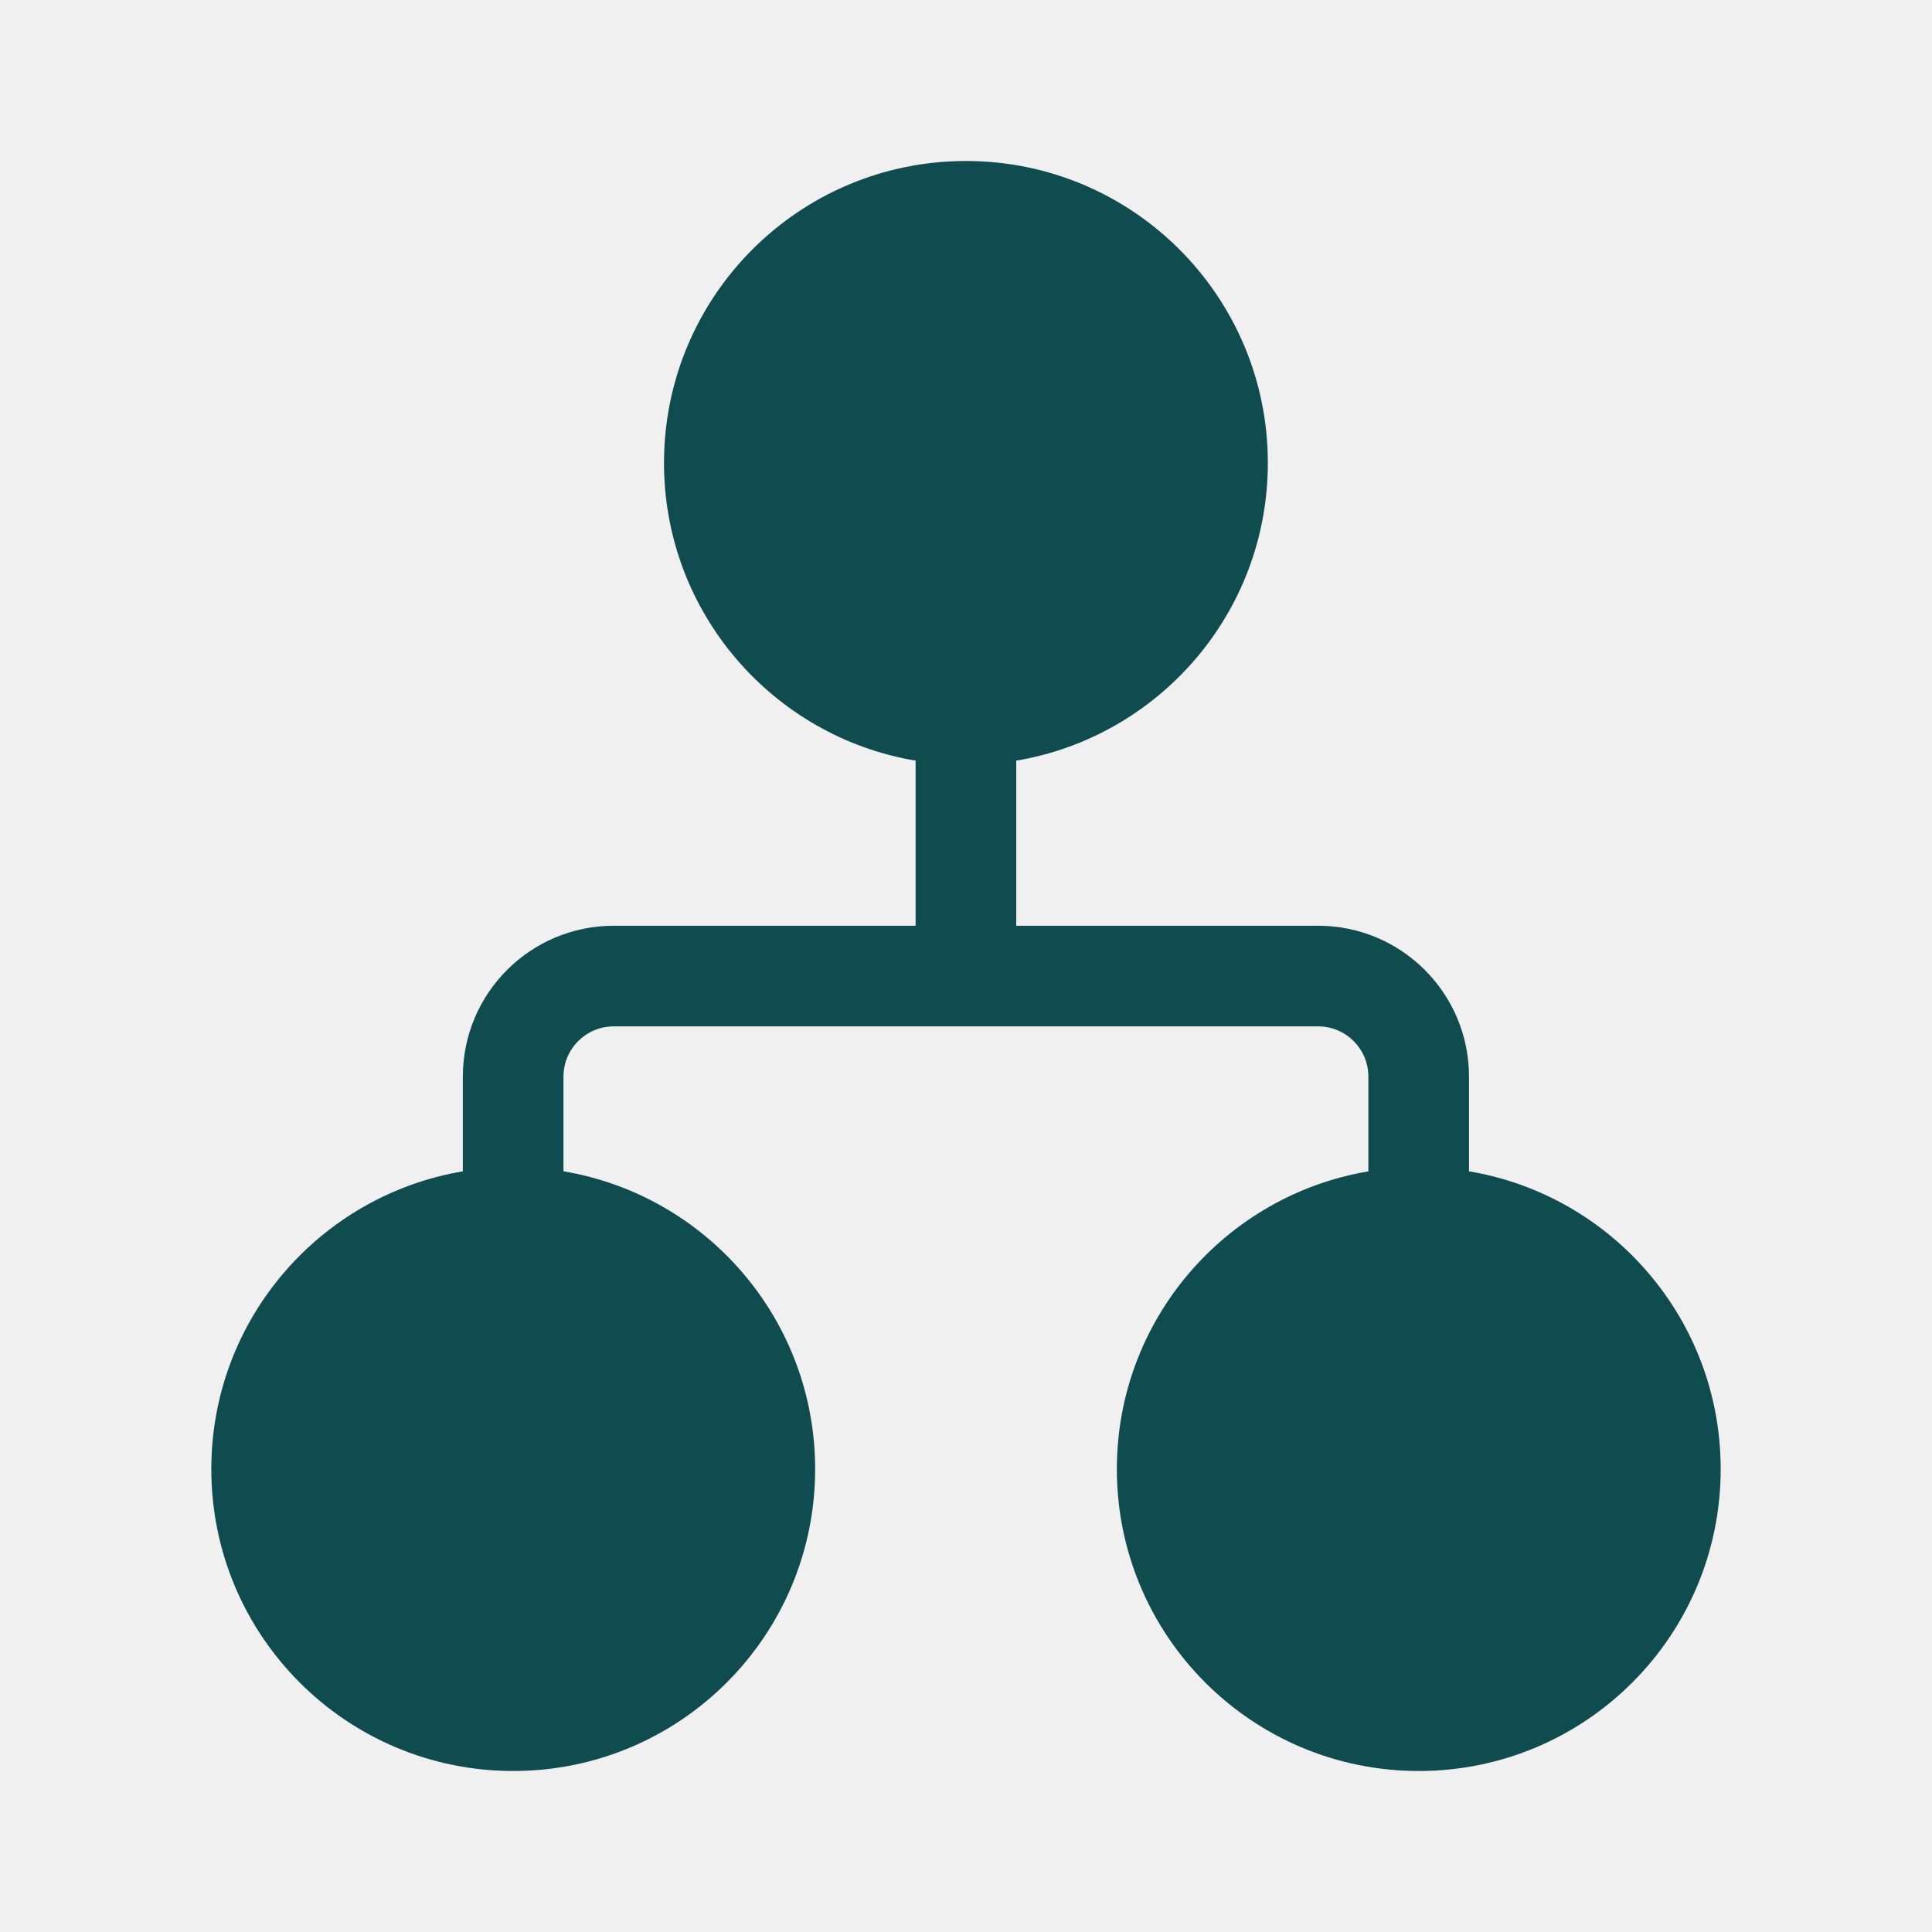
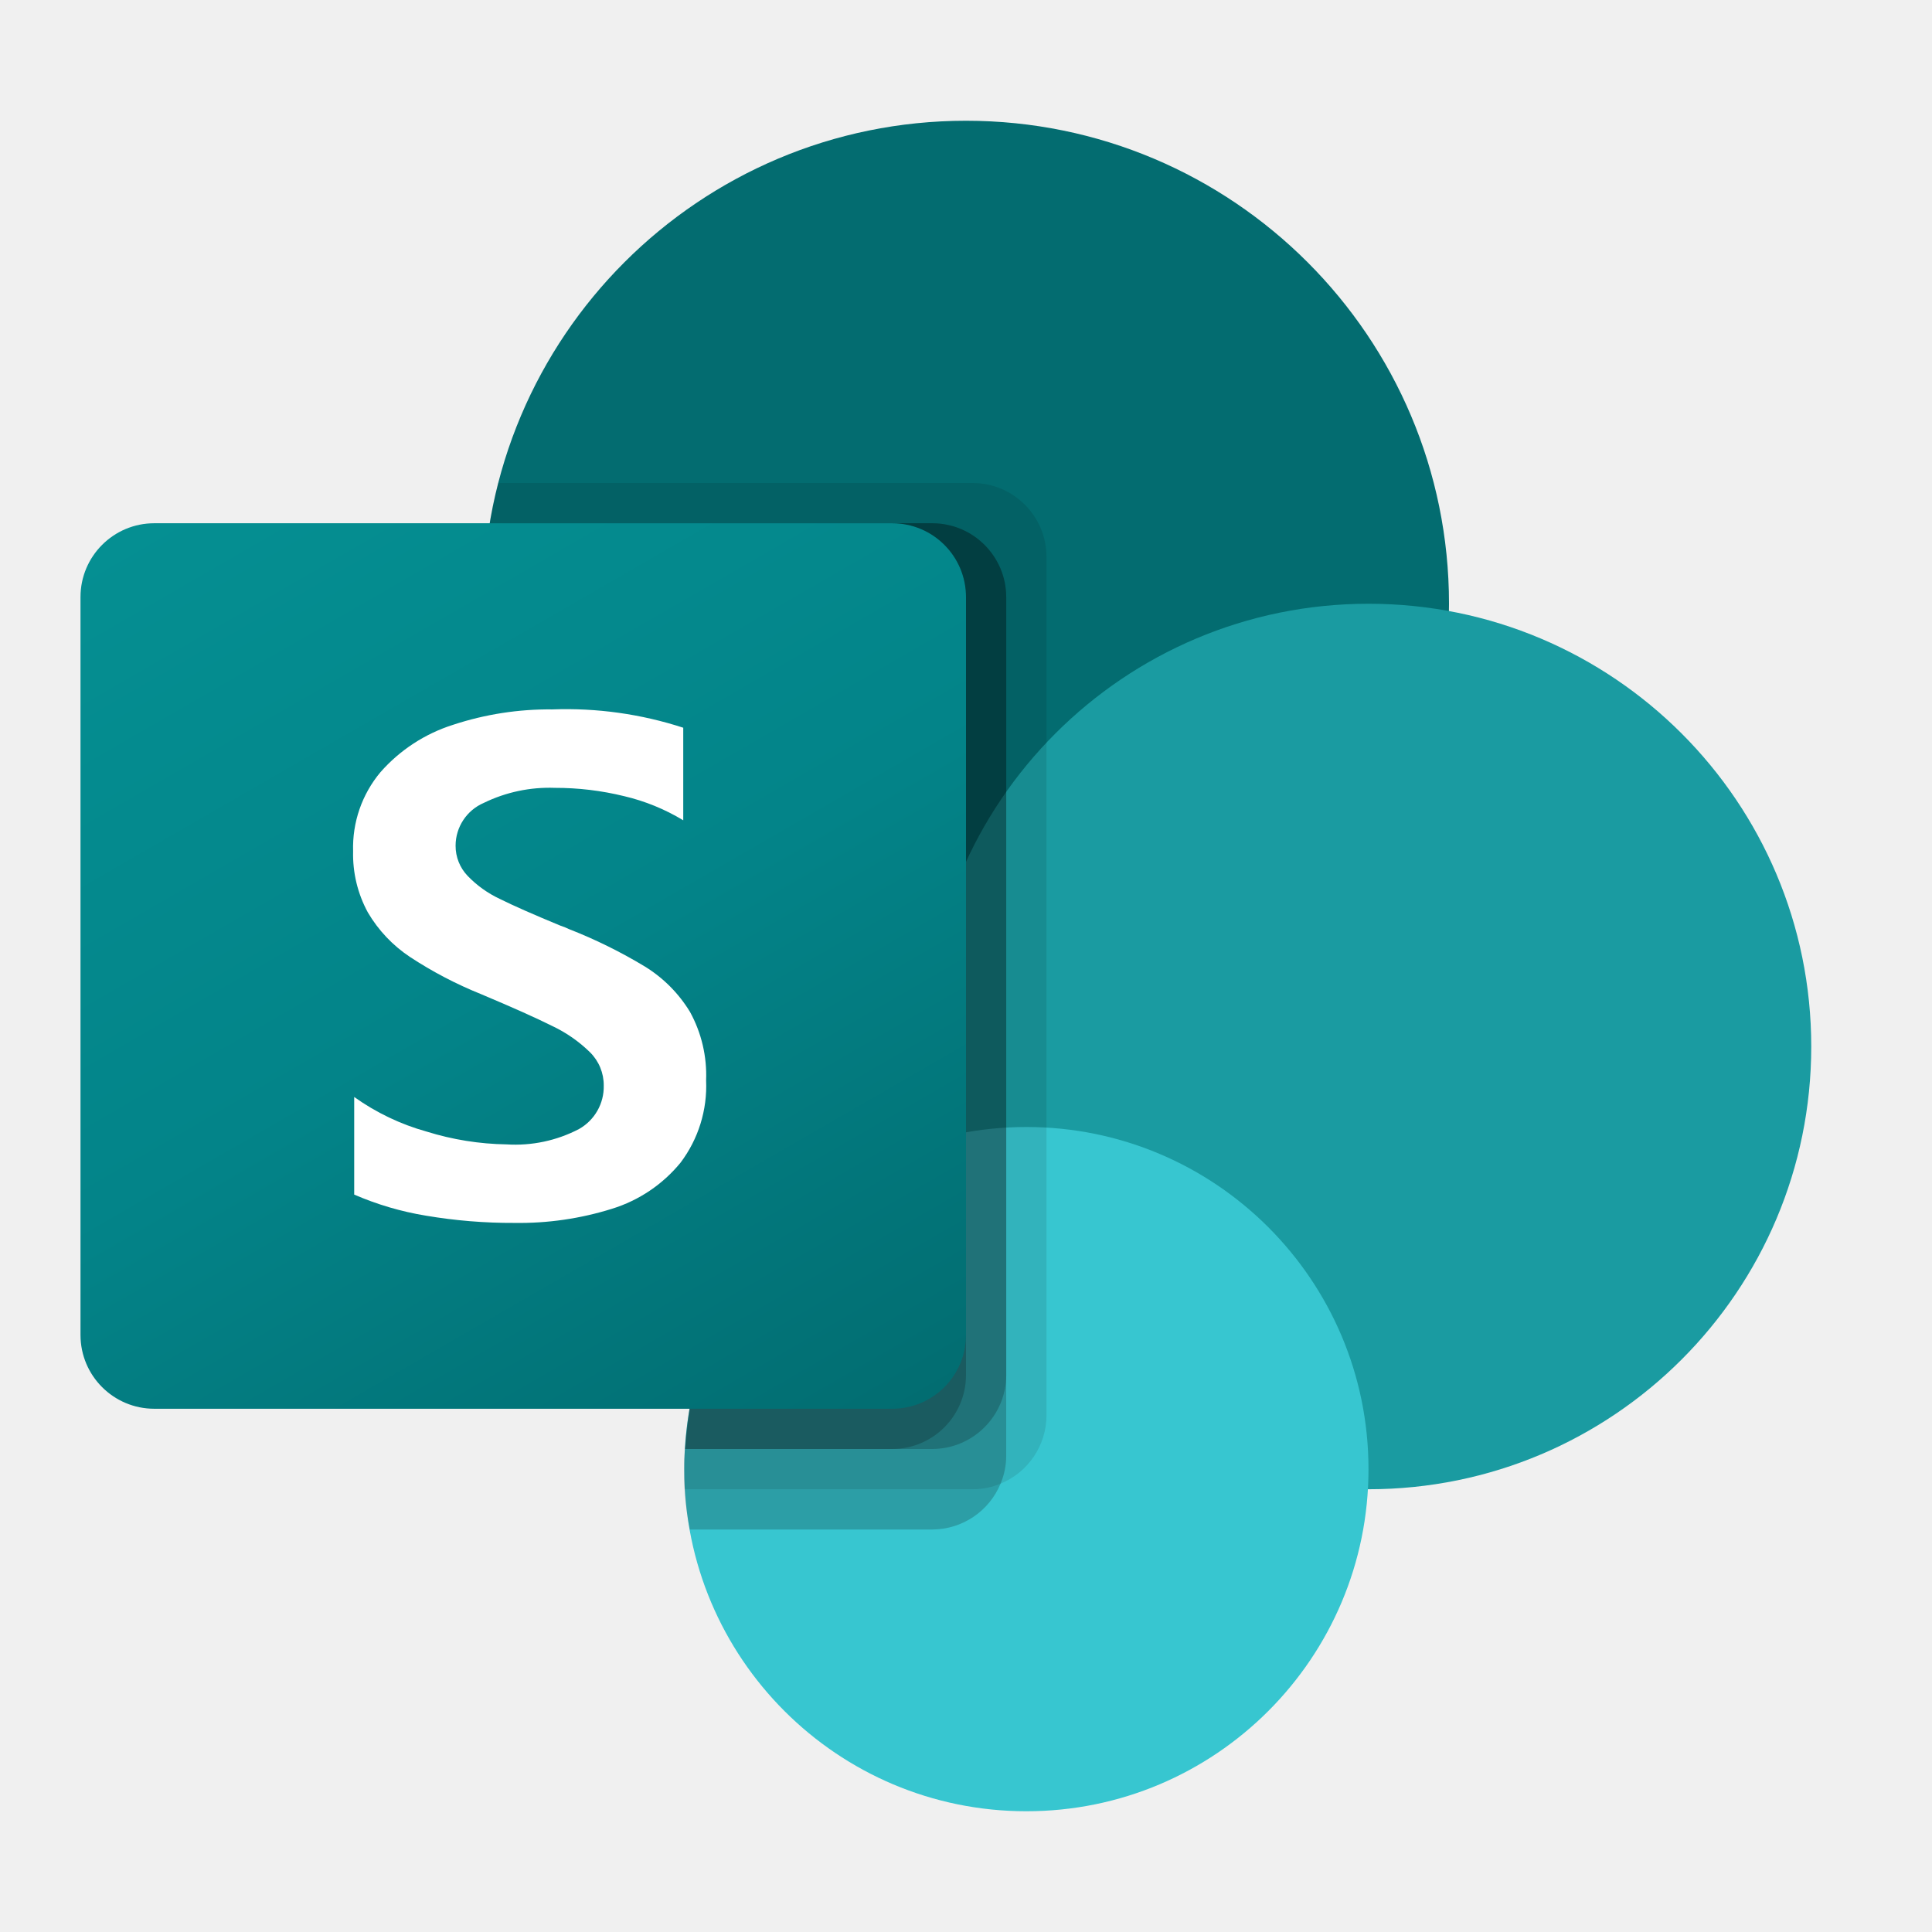
- <svg xmlns="http://www.w3.org/2000/svg" width="48" height="48" viewBox="0 0 48 48" fill="none">
-   <path d="M16.497 11.501C16.497 7.358 19.855 4 23.998 4C28.141 4 31.499 7.358 31.499 11.501C31.499 15.218 28.796 18.303 25.248 18.898V23H32.748C34.819 23 36.497 24.679 36.497 26.75V29.101C40.046 29.695 42.75 32.781 42.75 36.499C42.75 40.642 39.392 44 35.249 44C31.106 44 27.748 40.642 27.748 36.499C27.748 32.783 30.451 29.698 33.997 29.102V26.75C33.997 26.059 33.438 25.5 32.748 25.5H15.249C14.559 25.5 13.999 26.059 13.999 26.75V29.101C17.548 29.695 20.252 32.781 20.252 36.499C20.252 40.642 16.894 44 12.751 44C8.608 44 5.25 40.642 5.25 36.499C5.25 32.783 7.952 29.698 11.499 29.102V26.75C11.499 24.679 13.178 23 15.249 23H22.748V18.898C19.201 18.303 16.497 15.218 16.497 11.501Z" fill="#0F4B4F" />
+ <svg xmlns="http://www.w3.org/2000/svg" viewBox="0 0 48 48">
+   <defs>
+     <linearGradient id="a" x1="5.822" y1="11.568" x2="20.178" y2="36.432" gradientUnits="userSpaceOnUse">
+       <stop offset="0" stop-color="#058f92" />
+       <stop offset=".5" stop-color="#038489" />
+       <stop offset="1" stop-color="#026d71" />
+     </linearGradient>
+   </defs>
+   <circle cx="24" cy="15" r="12" fill="#036c70" />
+   <circle cx="34" cy="26" r="11" fill="#1a9ba1" />
+   <circle cx="25.5" cy="36.5" r="8.5" fill="#37c6d0" />
+   <path fill="none" d="M0 0h48v48H0z" />
+   <path d="M26 13.83v21.34a1.841 1.841 0 0 1-1.14 1.69 1.772 1.772 0 0 1-.69.14h-7.16c-.01-.17-.01-.33-.01-.5a4.18 4.18 0 0 1 .02-.5 8.473 8.473 0 0 1 5.09-7.29v-1.86A11.986 11.986 0 0 1 12.17 13a8.455 8.455 0 0 1 .21-1h11.79A1.837 1.837 0 0 1 26 13.83z" opacity=".1" />
+   <path d="M23.17 13h-11a11.987 11.987 0 0 0 10.4 13.915c-3.1 1.47-5.359 5.645-5.551 9.085a4.18 4.18 0 0 0-.02.5c0 .17 0 .33.01.5a6.673 6.673 0 0 0 .13 1h6.03a1.841 1.841 0 0 0 1.69-1.14 1.772 1.772 0 0 0 .14-.69V14.83A1.837 1.837 0 0 0 23.17 13z" opacity=".2" />
+   <path d="M23.17 13h-11a11.988 11.988 0 0 0 10.208 13.891c-3 1.576-5.17 5.741-5.358 9.109h6.15A1.844 1.844 0 0 0 25 34.17V14.83A1.837 1.837 0 0 0 23.17 13z" opacity=".2" />
+   <path d="M22.17 13h-10a11.988 11.988 0 0 0 8.87 13.632A16.522 16.522 0 0 0 17.02 36h5.15A1.837 1.837 0 0 0 24 34.17V14.83A1.831 1.831 0 0 0 22.17 13z" opacity=".2" />
+   <rect x="2" y="13" width="22" height="22" rx="1.833" fill="url(#a)" />
+   <path d="M10.187 23.776a3.384 3.384 0 0 1-1.049-1.109 3.018 3.018 0 0 1-.365-1.517 2.919 2.919 0 0 1 .679-1.965 4.011 4.011 0 0 1 1.806-1.178 7.629 7.629 0 0 1 2.467-.382 9.392 9.392 0 0 1 3.25.455v2.3a5.073 5.073 0 0 0-1.47-.6 7.159 7.159 0 0 0-1.719-.206 3.719 3.719 0 0 0-1.767.374 1.159 1.159 0 0 0-.7 1.062 1.076 1.076 0 0 0 .3.752 2.69 2.69 0 0 0 .8.572q.5.249 1.5.662a1.519 1.519 0 0 1 .214.086 12.341 12.341 0 0 1 1.892.933 3.387 3.387 0 0 1 1.118 1.126 3.264 3.264 0 0 1 .4 1.7 3.162 3.162 0 0 1-.636 2.046 3.557 3.557 0 0 1-1.7 1.144 7.71 7.71 0 0 1-2.424.352 12.824 12.824 0 0 1-2.2-.18 7.534 7.534 0 0 1-1.783-.524v-2.425a5.746 5.746 0 0 0 1.8.86 7.042 7.042 0 0 0 1.986.318 3.42 3.42 0 0 0 1.8-.382A1.208 1.208 0 0 0 15 26.971a1.15 1.15 0 0 0-.34-.826 3.425 3.425 0 0 0-.937-.653q-.6-.3-1.767-.791a10.044 10.044 0 0 1-1.769-.925z" fill="#fff" />
</svg>
